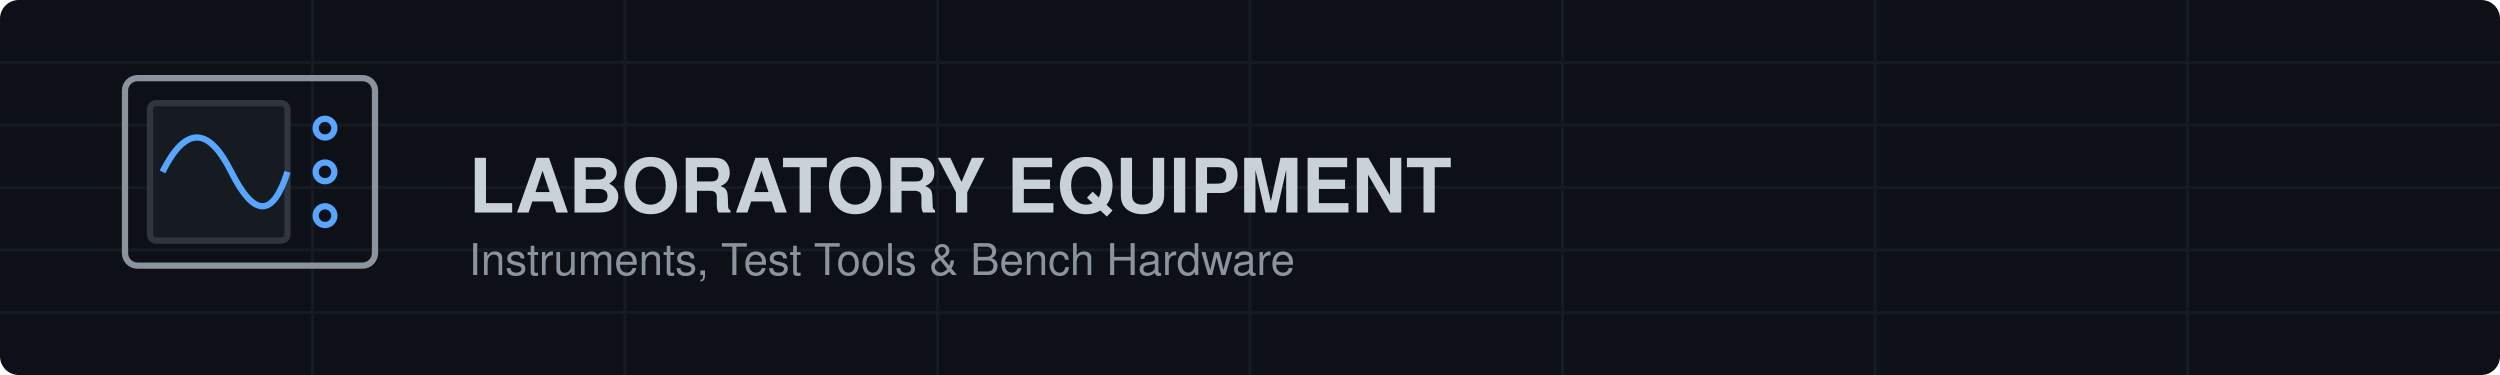
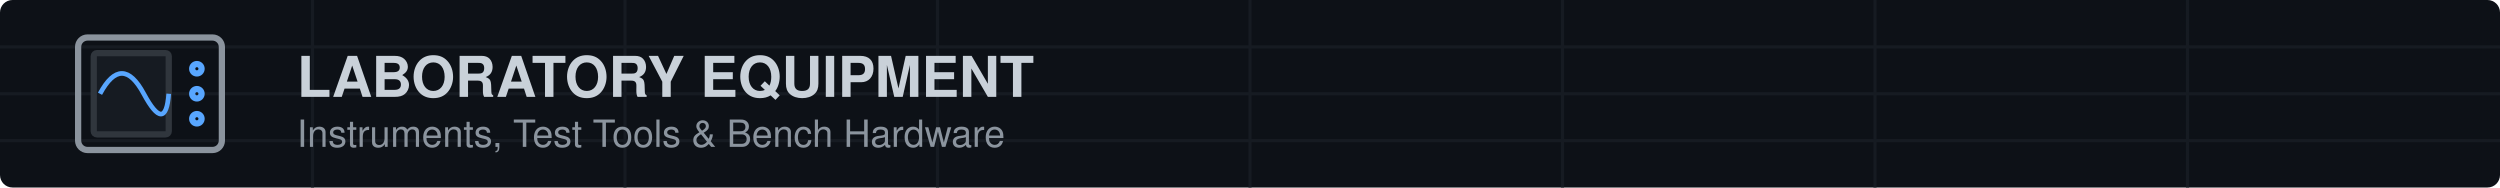
- <svg xmlns="http://www.w3.org/2000/svg" viewBox="0 0 800 120" width="100%" height="100%">
-   <rect width="800" height="120" rx="6" fill="#0d1117" />
-   <path d="M 0,20 L 800,20 M 0,40 L 800,40 M 0,60 L 800,60 M 0,80 L 800,80 M 0,100 L 800,100 M 100,0 L 100,120 M 200,0 L 200,120 M 300,0 L 300,120 M 400,0 L 400,120 M 500,0 L 500,120 M 600,0 L 600,120 M 700,0 L 700,120" stroke="#161b22" stroke-width="1" />
-   <g transform="translate(40, 25)" stroke="#58a6ff" stroke-width="2" fill="none">
-     <rect width="80" height="60" rx="4" stroke="#8b949e" />
-     <rect x="8" y="8" width="44" height="44" rx="2" fill="#161b22" stroke="#30363d" />
-     <circle cx="64" cy="16" r="3" />
-     <circle cx="64" cy="30" r="3" />
-     <circle cx="64" cy="44" r="3" />
-     <path d="M 12,30 Q 23,8 34,30 T 52,30" stroke="#58a6ff" stroke-width="2" />
+ <svg xmlns="http://www.w3.org/2000/svg" viewBox="0 0 800 60" width="100%" height="100%">
+   <rect width="800" height="60" rx="4" fill="#0d1117" />
+   <path d="M 0,15 L 800,15 M 0,30 L 800,30 M 0,45 L 800,45 M 100,0 L 100,60 M 200,0 L 200,60 M 300,0 L 300,60 M 400,0 L 400,60 M 500,0 L 500,60 M 600,0 L 600,60 M 700,0 L 700,60" stroke="#161b22" stroke-width="1" />
+   <g transform="translate(25, 12)" stroke="#58a6ff" stroke-width="2" fill="none">
+     <rect width="46" height="36" rx="3" stroke="#8b949e" />
+     <rect x="5" y="5" width="24" height="26" rx="1" fill="#161b22" stroke="#30363d" />
+     <circle cx="38" cy="10" r="1.5" />
+     <circle cx="38" cy="18" r="1.5" />
+     <circle cx="38" cy="26" r="1.5" />
+     <path d="M 7,18 Q 14,5 21,18 T 29,18" stroke="#58a6ff" stroke-width="1.5" />
  </g>
-   <text x="150" y="68" font-family="Segoe UI, Helvetica, sans-serif" font-size="24" font-weight="bold" fill="#c9d1d9">LABORATORY EQUIPMENT</text>
-   <text x="150" y="88" font-family="Segoe UI, Helvetica, sans-serif" font-size="14" fill="#8b949e">Instruments, Test Tools &amp; Bench Hardware</text>
+   <text x="95" y="31" font-family="Segoe UI, Helvetica, sans-serif" font-size="18" font-weight="bold" fill="#c9d1d9">LABORATORY EQUIPMENT</text>
+   <text x="95" y="47" font-family="Segoe UI, Helvetica, sans-serif" font-size="12" fill="#8b949e">Instruments, Test Tools &amp; Bench Hardware</text>
</svg>
